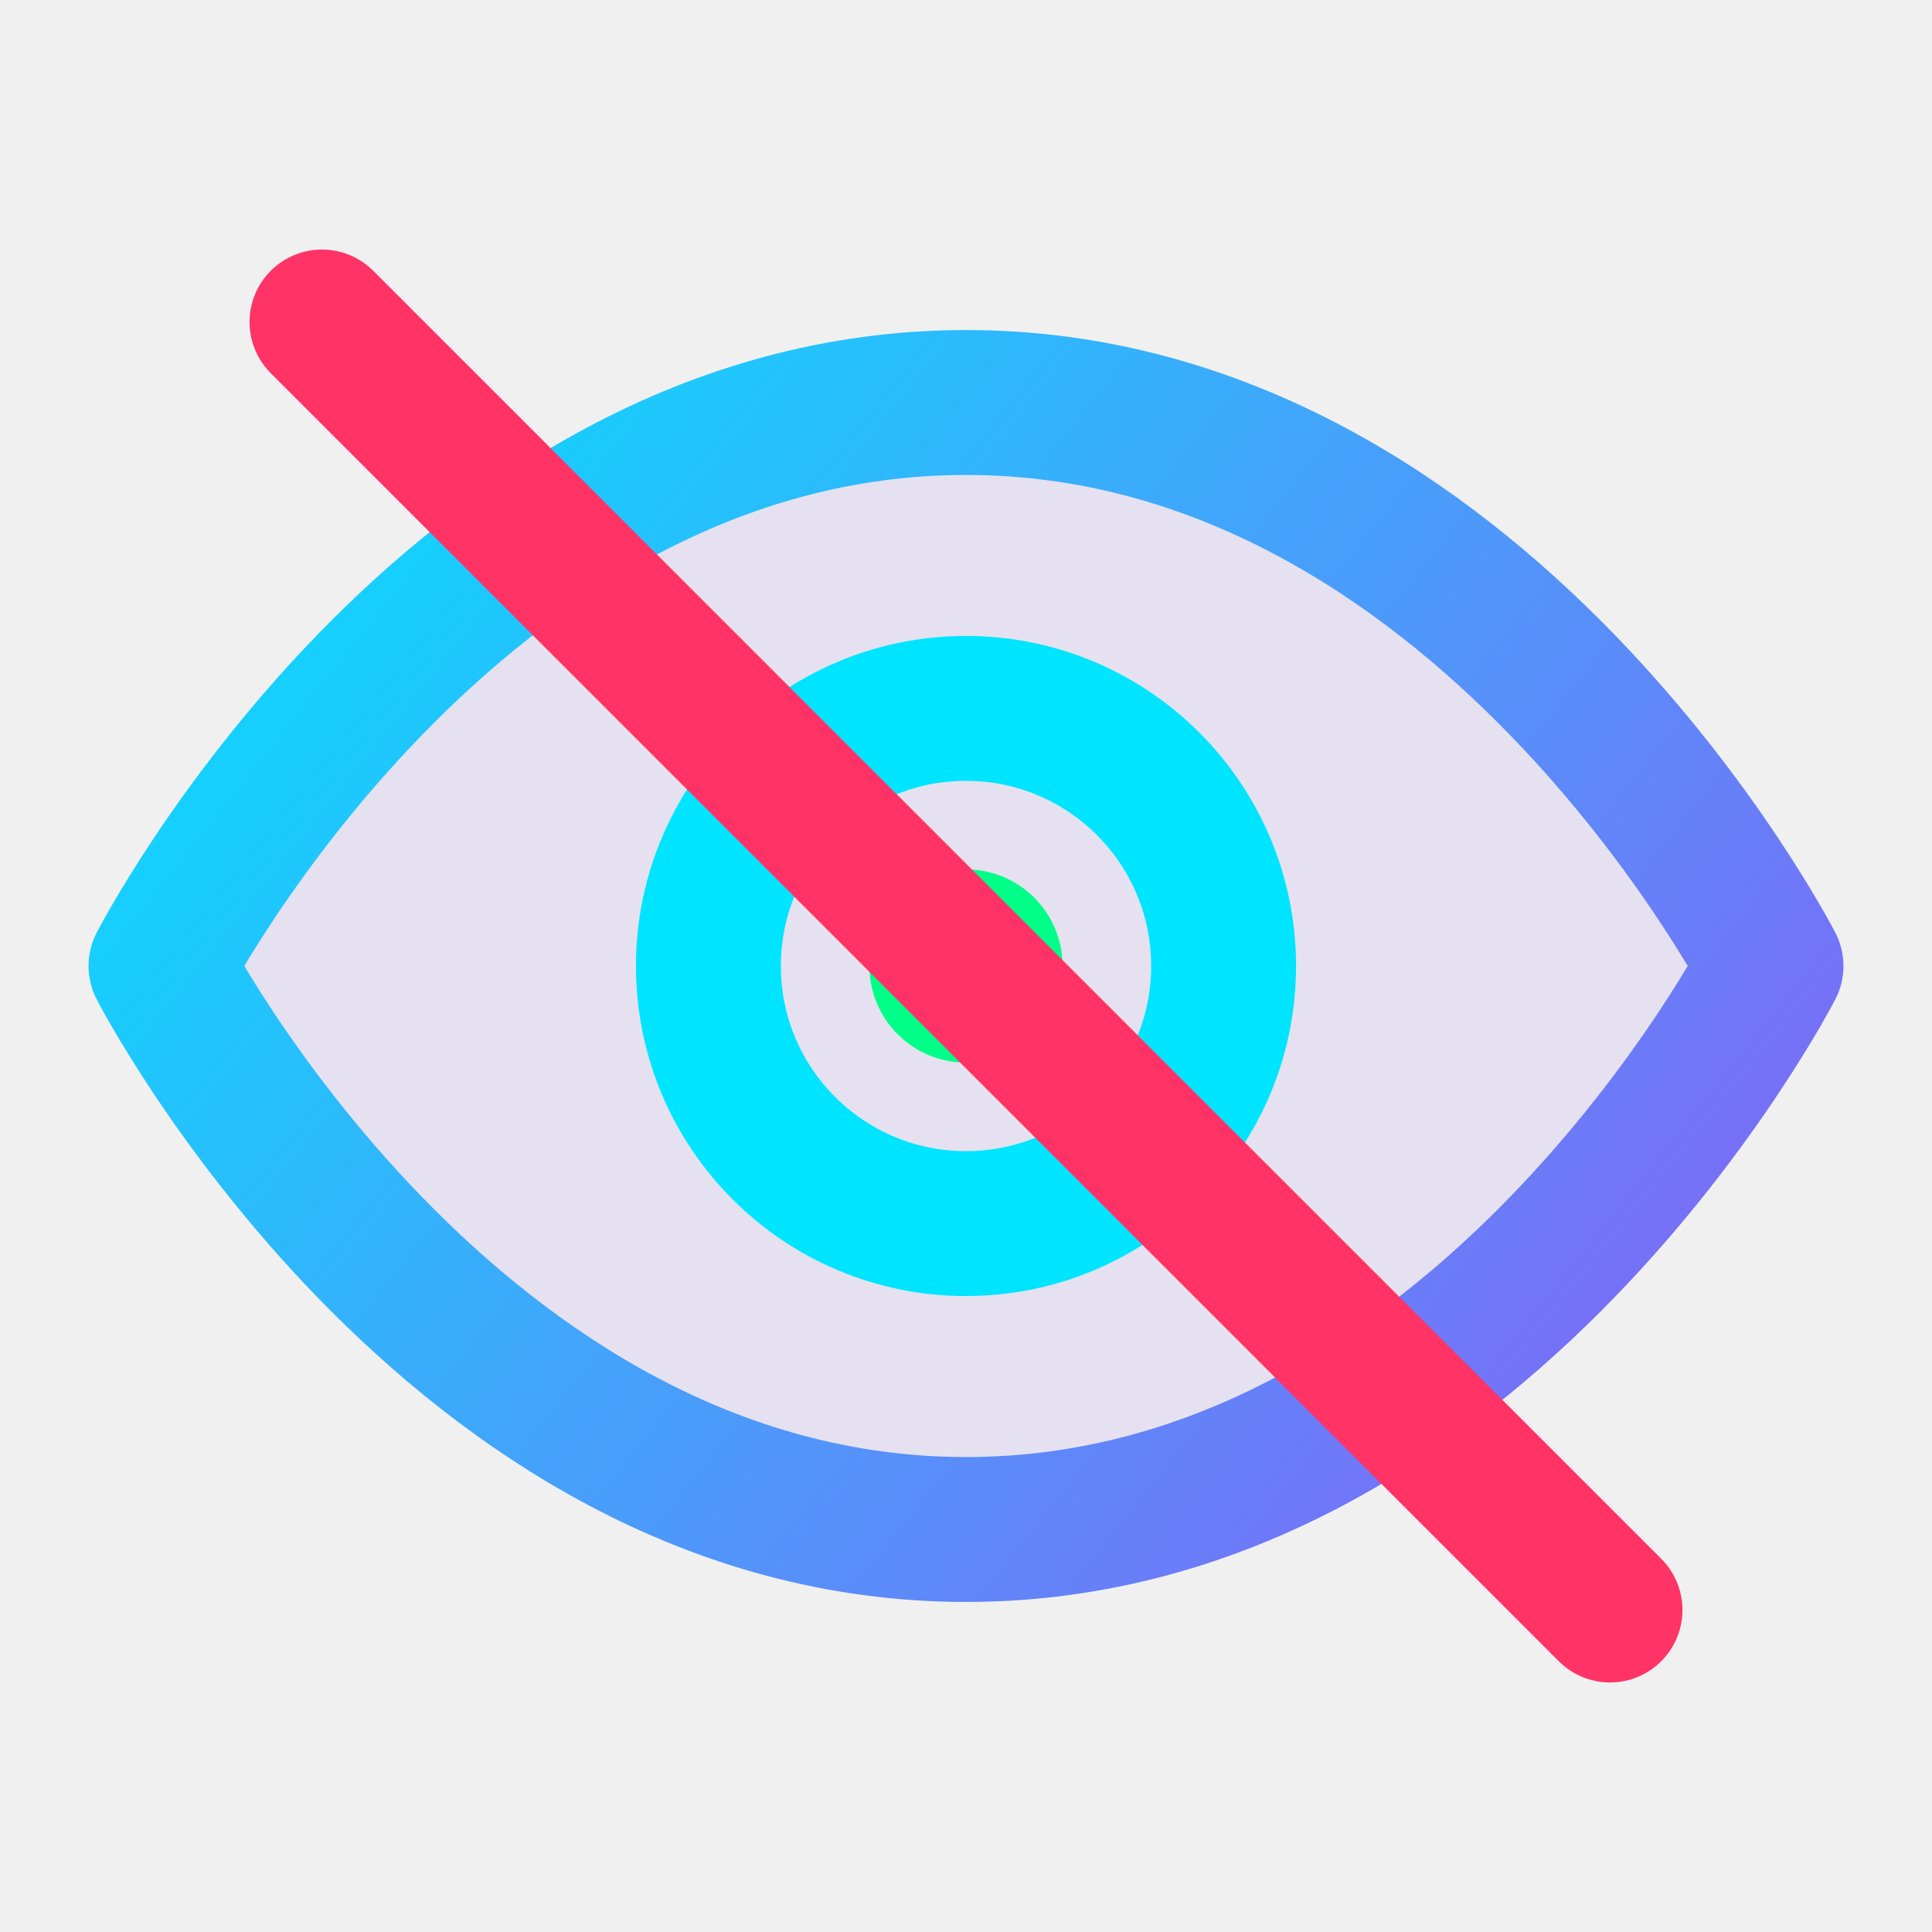
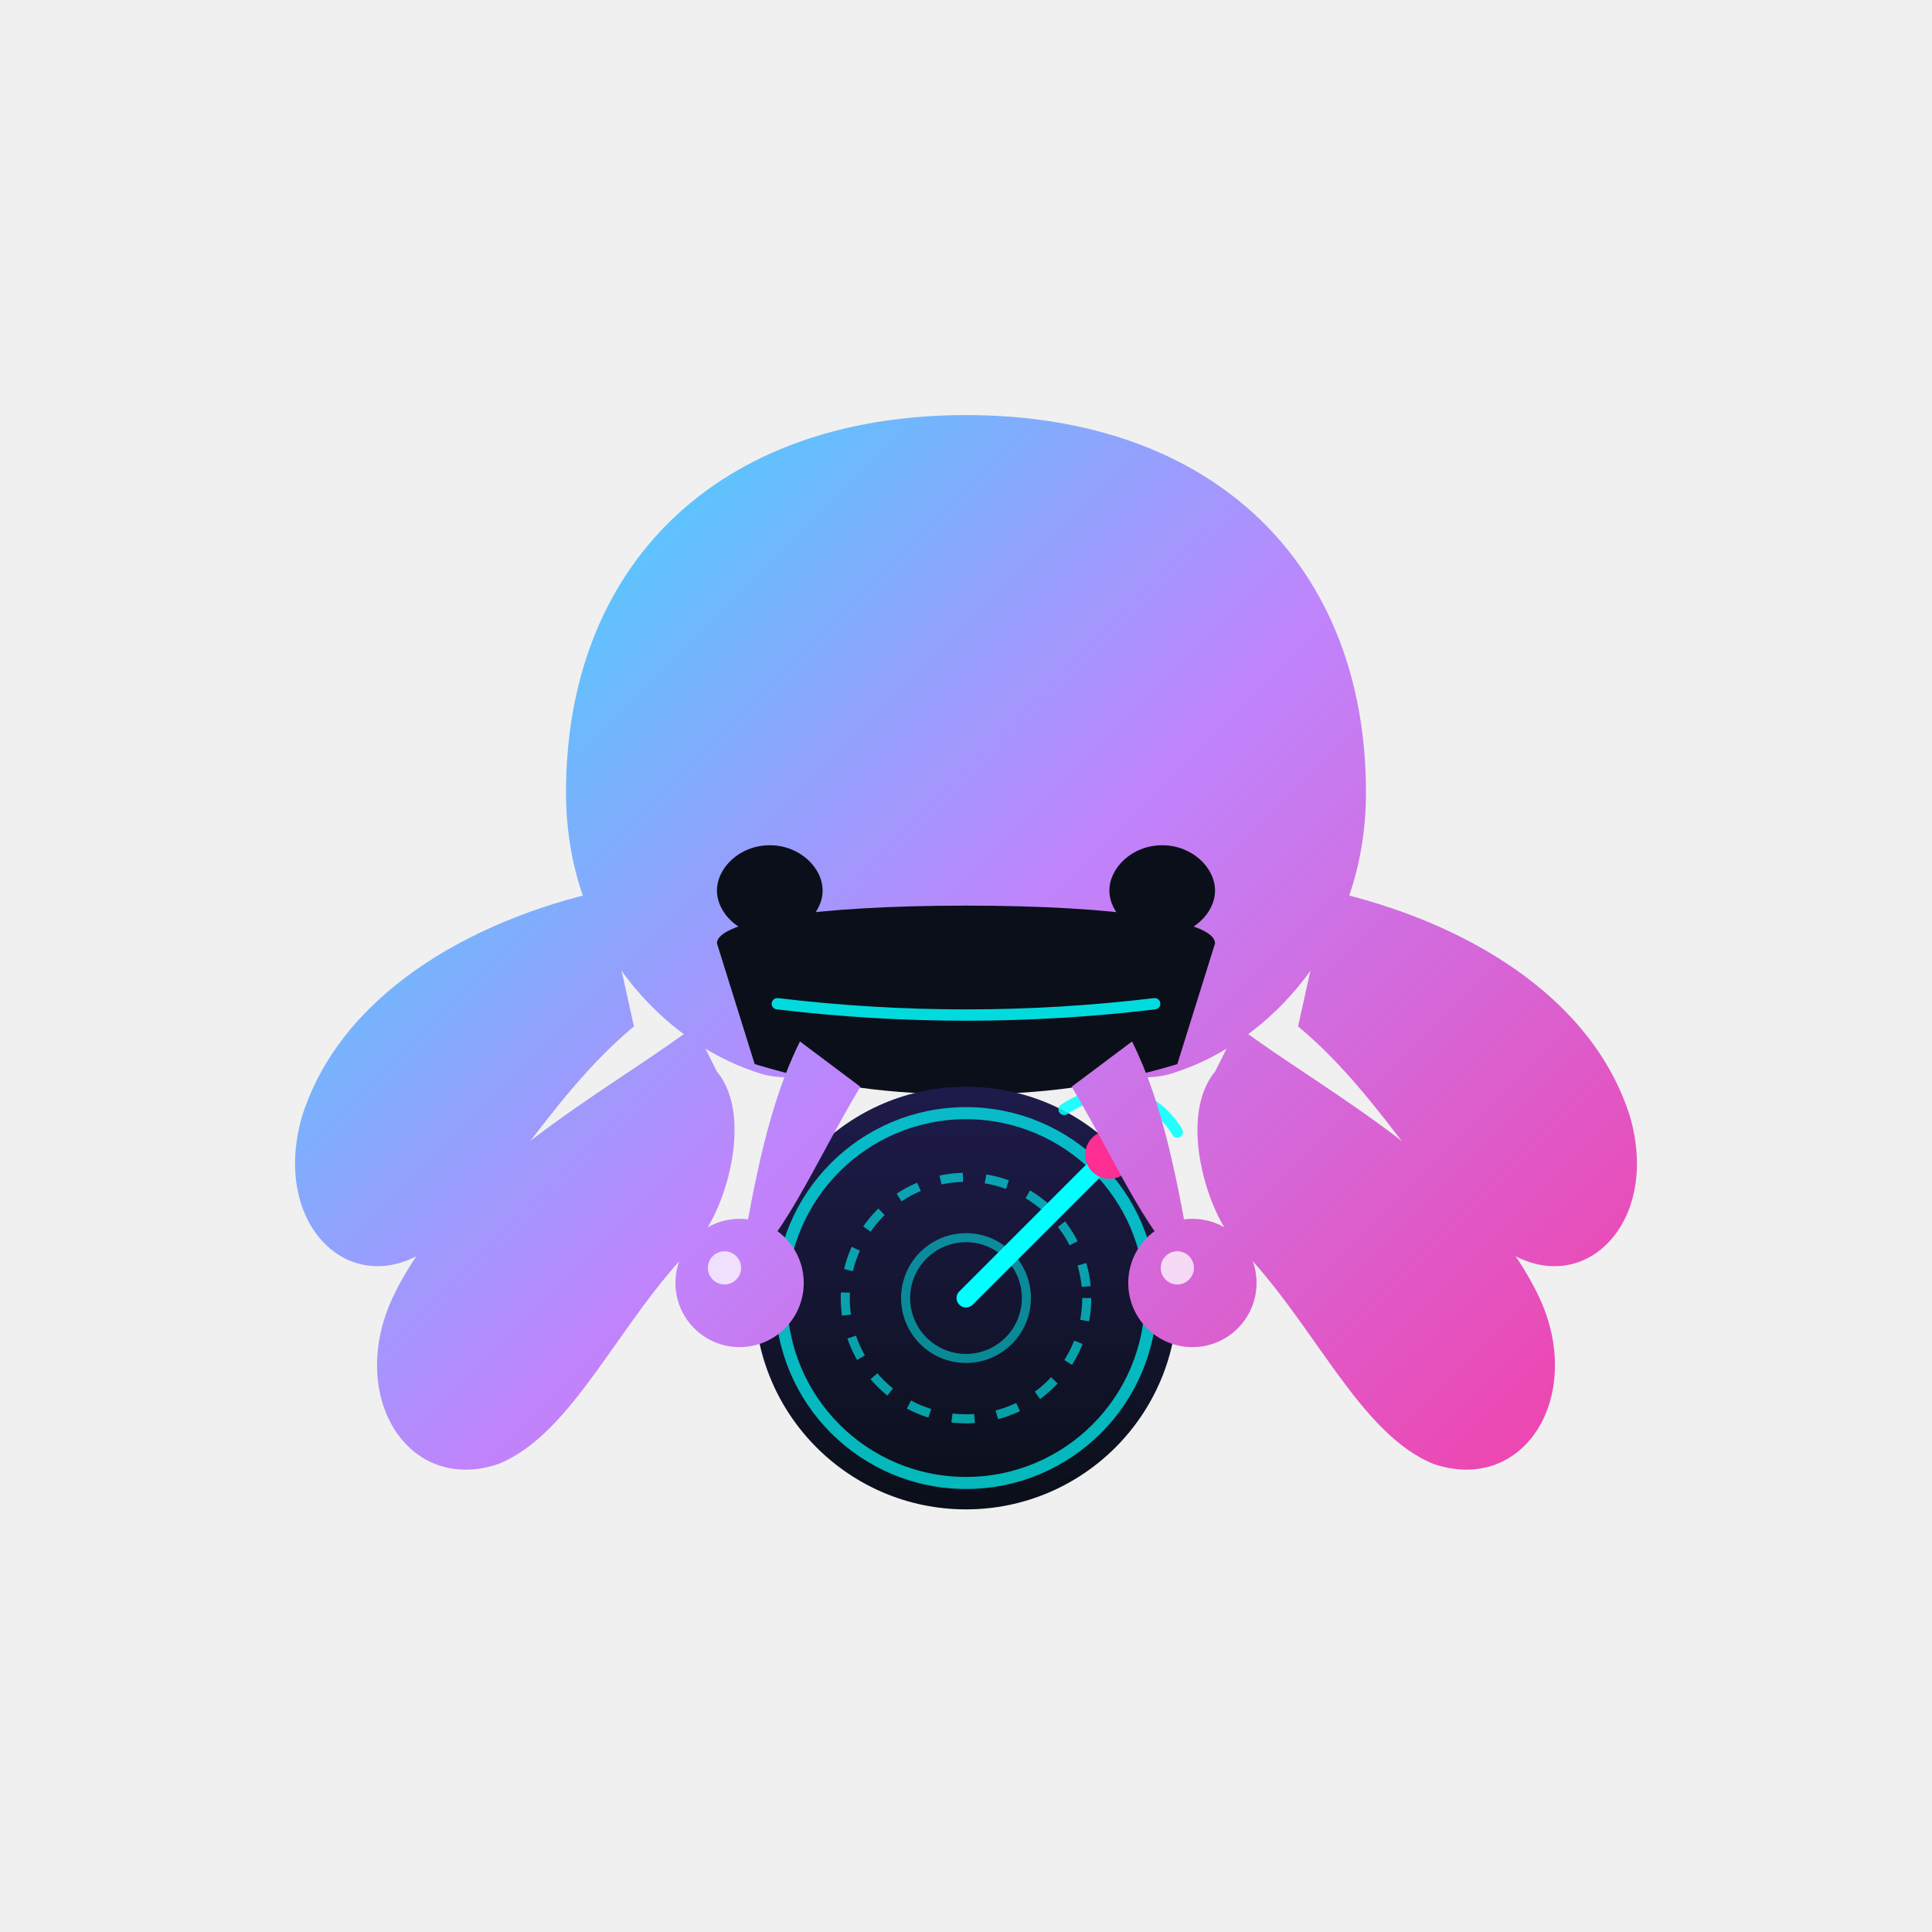
- <svg xmlns="http://www.w3.org/2000/svg" viewBox="0 0 24 24" width="24" height="24" fill="none">
+ <svg xmlns="http://www.w3.org/2000/svg" width="256" height="256" viewBox="0 0 256 256" fill="none">
  <defs>
-     <linearGradient id="stealthGrad" x1="2" y1="4" x2="22" y2="20" gradientUnits="userSpaceOnUse">
-       <stop offset="0%" stop-color="#00e5ff" />
-       <stop offset="100%" stop-color="#8b5cf6" />
+     <linearGradient id="octoGradient" x1="32" y1="32" x2="224" y2="224" gradientUnits="userSpaceOnUse">
+       <stop offset="0%" stop-color="#00FFFF" />
+       <stop offset="50%" stop-color="#C084FC" />
+       <stop offset="100%" stop-color="#FF2E93" />
+     </linearGradient>
+     <linearGradient id="stealthBgGrad" x1="128" y1="144" x2="128" y2="200" gradientUnits="userSpaceOnUse">
+       <stop offset="0%" stop-color="#1E1B4B" />
+       <stop offset="100%" stop-color="#0B0F19" />
    </linearGradient>
  </defs>
-   <path d="M2 12s3.6-7 10-7 10 7 10 7-3.6 7-10 7-10-7-10-7z" stroke="url(#stealthGrad)" stroke-width="1.8" stroke-linejoin="round" fill="rgba(139, 92, 246, 0.1)" />
-   <circle cx="12" cy="12" r="3.2" stroke="#00e5ff" stroke-width="1.8" />
-   <circle cx="12" cy="12" r="1.2" fill="#00ff88" />
-   <path d="M4 4l16 16" stroke="#ff3366" stroke-width="1.8" stroke-linecap="round" />
+   <g fill="url(#octoGradient)">
+     <path d="M128 55 C95 55 75 75 75 105 C75 125 88 138 100 142 C108 145 115 138 128 138 C141 138 148 145 156 142 C168 138 181 125 181 105 C181 75 161 55 128 55 Z" />
+     <path d="M102 112 C98 112 95 115 95 118 C95 121 98 124 102 124 C106 124 109 121 109 118 C109 115 106 112 102 112 Z" fill="#0B0F19" />
+     <path d="M154 112 C150 112 147 115 147 118 C147 121 150 124 154 124 C158 124 161 121 161 118 C161 115 158 112 154 112 Z" fill="#0B0F19" />
+     <path d="M92 136 C80 145 60 155 52 172 C46 185 54 198 66 194 C76 190 82 175 92 165 C96 161 100 148 95 142 Z" />
+     <path d="M80 118 C62 122 45 132 40 148 C36 162 46 172 56 166 C66 160 72 146 84 136 Z" />
+     <path d="M164 136 C176 145 196 155 204 172 C210 185 202 198 190 194 C180 190 174 175 164 165 C160 161 156 148 161 142 Z" />
+     <path d="M176 118 C194 122 211 132 216 148 C220 162 210 172 200 166 C190 160 184 146 172 136 Z" />
+   </g>
+   <g>
+     <path d="M95 125 C95 122 108 120 128 120 C148 120 161 122 161 125 L156 141 C146 144 138 145 128 145 C118 145 110 144 100 141 Z" fill="#0B0F19" />
+     <path d="M103 133 Q128 136 153 133" stroke="#00FFFF" stroke-width="1.5" stroke-linecap="round" fill="none" opacity="0.85" />
+   </g>
+   <g>
+     <circle cx="128" cy="172" r="28" fill="url(#stealthBgGrad)" />
+     <circle cx="128" cy="172" r="24.5" fill="none" stroke="#00FFFF" stroke-width="1.6" opacity="0.7" />
+     <circle cx="128" cy="172" r="16" fill="none" stroke="#00FFFF" stroke-width="1.2" stroke-dasharray="3 3" opacity="0.6" />
+     <circle cx="128" cy="172" r="8" fill="none" stroke="#00FFFF" stroke-width="1.2" opacity="0.5" />
+     <line x1="128" y1="172" x2="147" y2="153" stroke="#00FFFF" stroke-width="2.5" stroke-linecap="round" />
+     <circle cx="147" cy="153" r="3.2" fill="#FF2E93" />
+     <path d="M141 147 C147 143 153 145 156 150" fill="none" stroke="#00FFFF" stroke-width="1.5" stroke-linecap="round" opacity="0.85" />
+   </g>
+   <g fill="url(#octoGradient)">
+     <path d="M106 138 C102 146 100 156 98 168 C103 166 108 154 114 144 Z" />
+     <path d="M150 138 C154 146 156 156 158 168 C153 166 148 154 142 144 Z" />
+   </g>
+   <g>
+     <circle cx="98" cy="170" r="8.5" fill="url(#octoGradient)" />
+     <circle cx="96" cy="168" r="2.2" fill="#FFFFFF" opacity="0.75" />
+     <circle cx="158" cy="170" r="8.5" fill="url(#octoGradient)" />
+     <circle cx="156" cy="168" r="2.2" fill="#FFFFFF" opacity="0.75" />
+   </g>
</svg>
